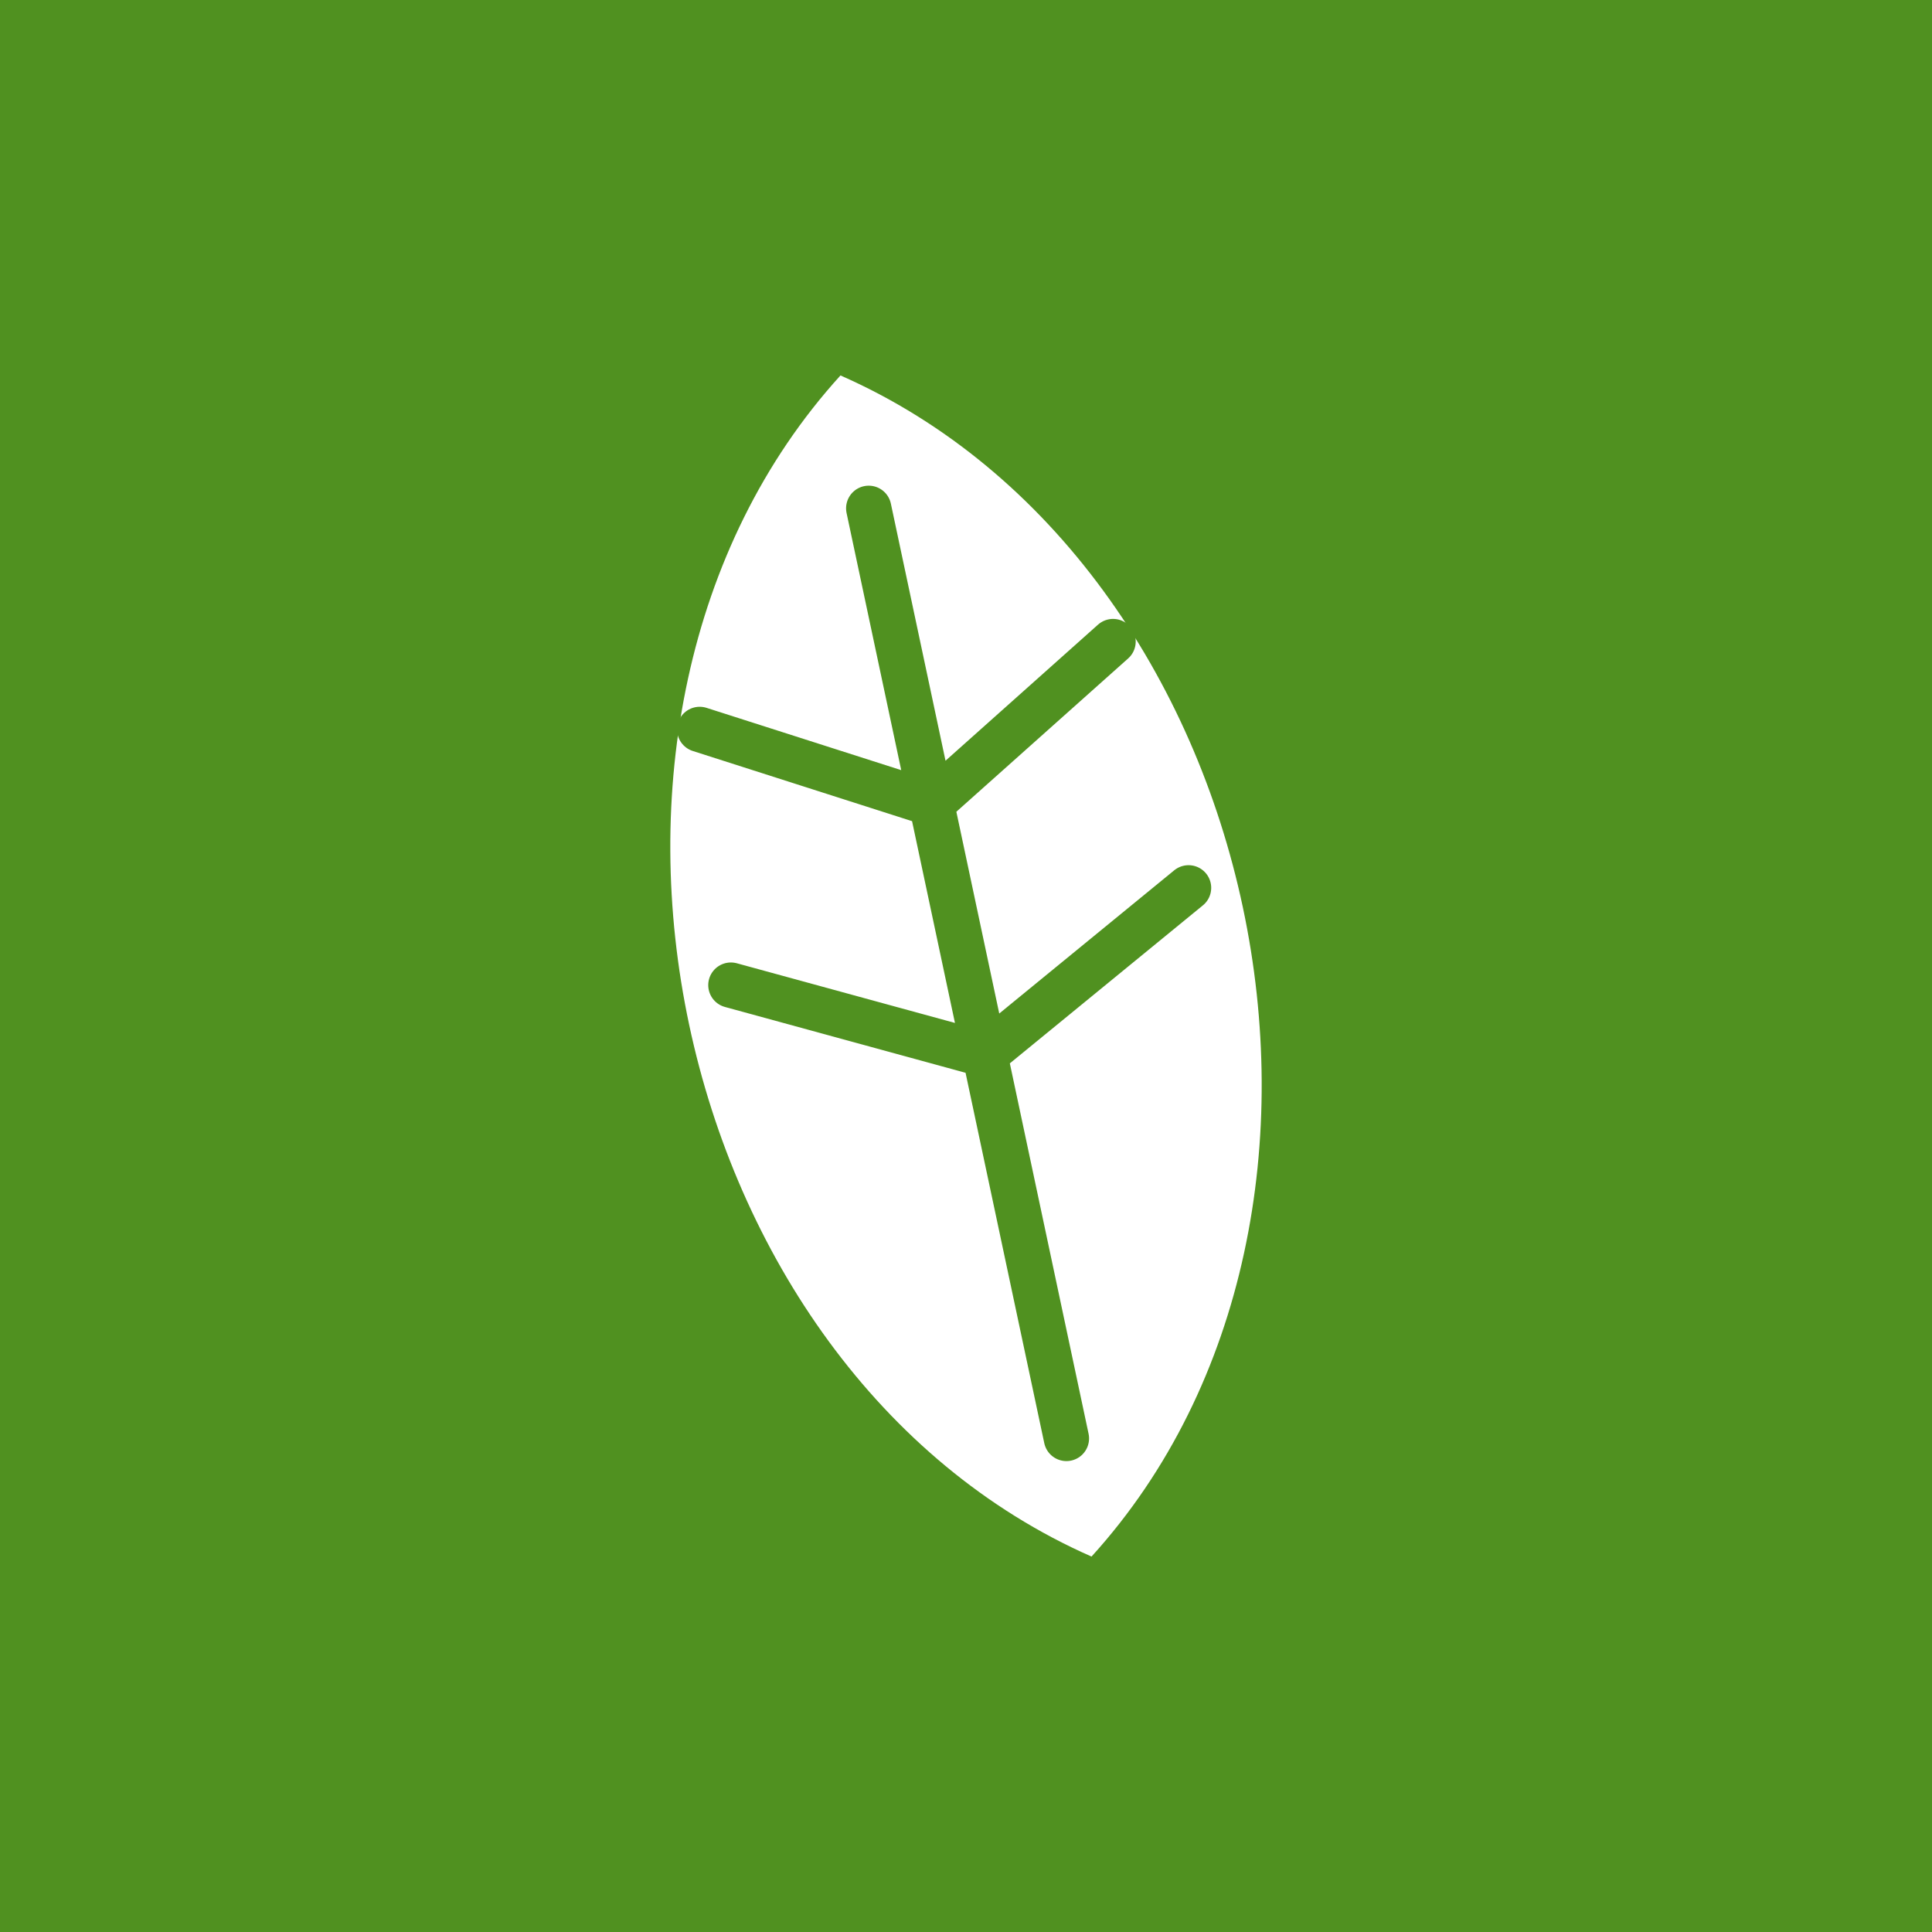
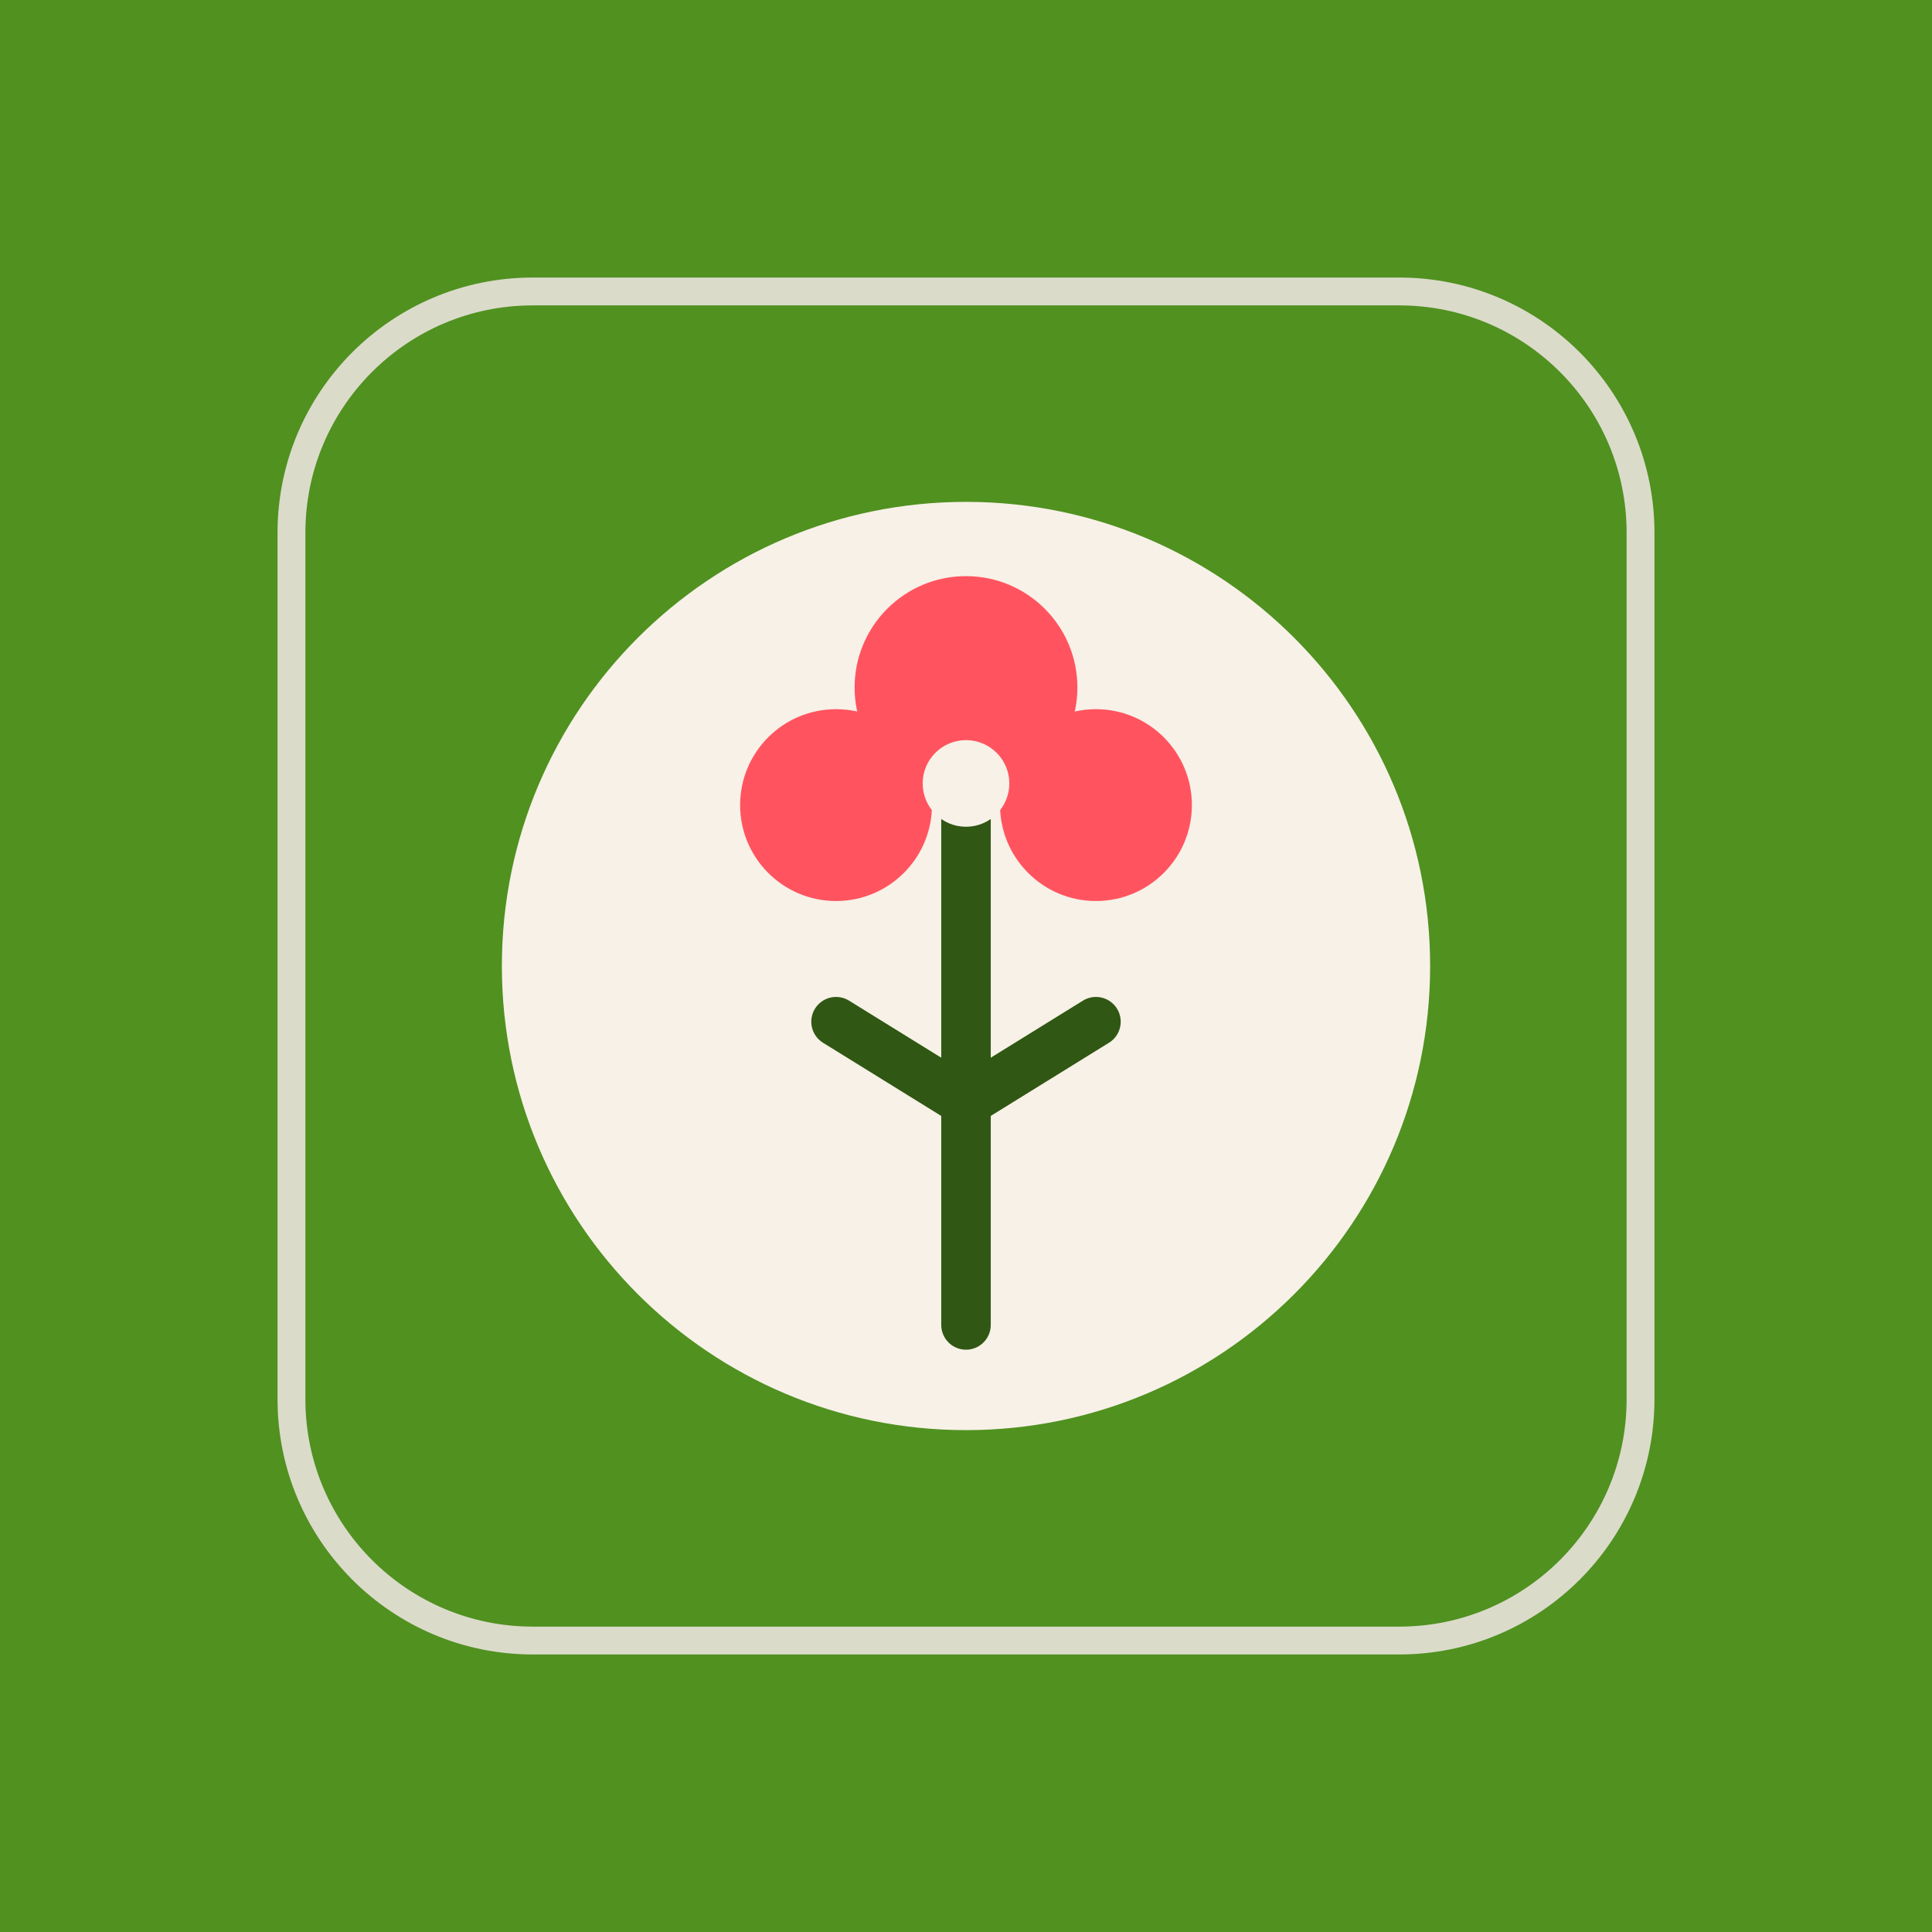
- <svg xmlns="http://www.w3.org/2000/svg" viewBox="0 0 512 512" width="512" height="512" role="img" aria-label="葉の場">
+ <svg xmlns="http://www.w3.org/2000/svg" viewBox="0 0 512 512" width="512" height="512" role="img" aria-label="ハノーヴァ市章（葉の場）">
  <rect width="512" height="512" fill="#509120" />
-   <g transform="rotate(-12 256 256)">
-     <path fill="#ffffff" d="M256 96C356 168 356 344 256 416 156 344 156 168 256 96Z" />
-     <path fill="none" stroke="#509120" stroke-width="12" stroke-linecap="round" d="M256 132V384M256 212 312 180M256 212 200 180M256 280 318 248M256 280 194 248" />
+   <g transform="translate(256 256) scale(0.82) translate(-256 -256)">
+     <rect x="38" y="38" width="436" height="436" rx="78" fill="none" stroke="#f3e7e7" stroke-width="9" stroke-opacity="0.85" />
+     <circle cx="256" cy="256" r="150" fill="#f7f1e7" />
+     <g fill="none" stroke="#305713" stroke-width="16" stroke-linecap="round">
+       <path d="M256 372 V206" />
+       <path d="M256 300 L214 274" />
+       <path d="M256 300 L298 274" />
+     </g>
+     <g fill="#ff5460">
+       <circle cx="256" cy="166" r="36" />
+       <circle cx="214" cy="204" r="31" />
+       <circle cx="298" cy="204" r="31" />
+     </g>
+     <circle cx="256" cy="197" r="14" fill="#f7f1e7" />
  </g>
</svg>
